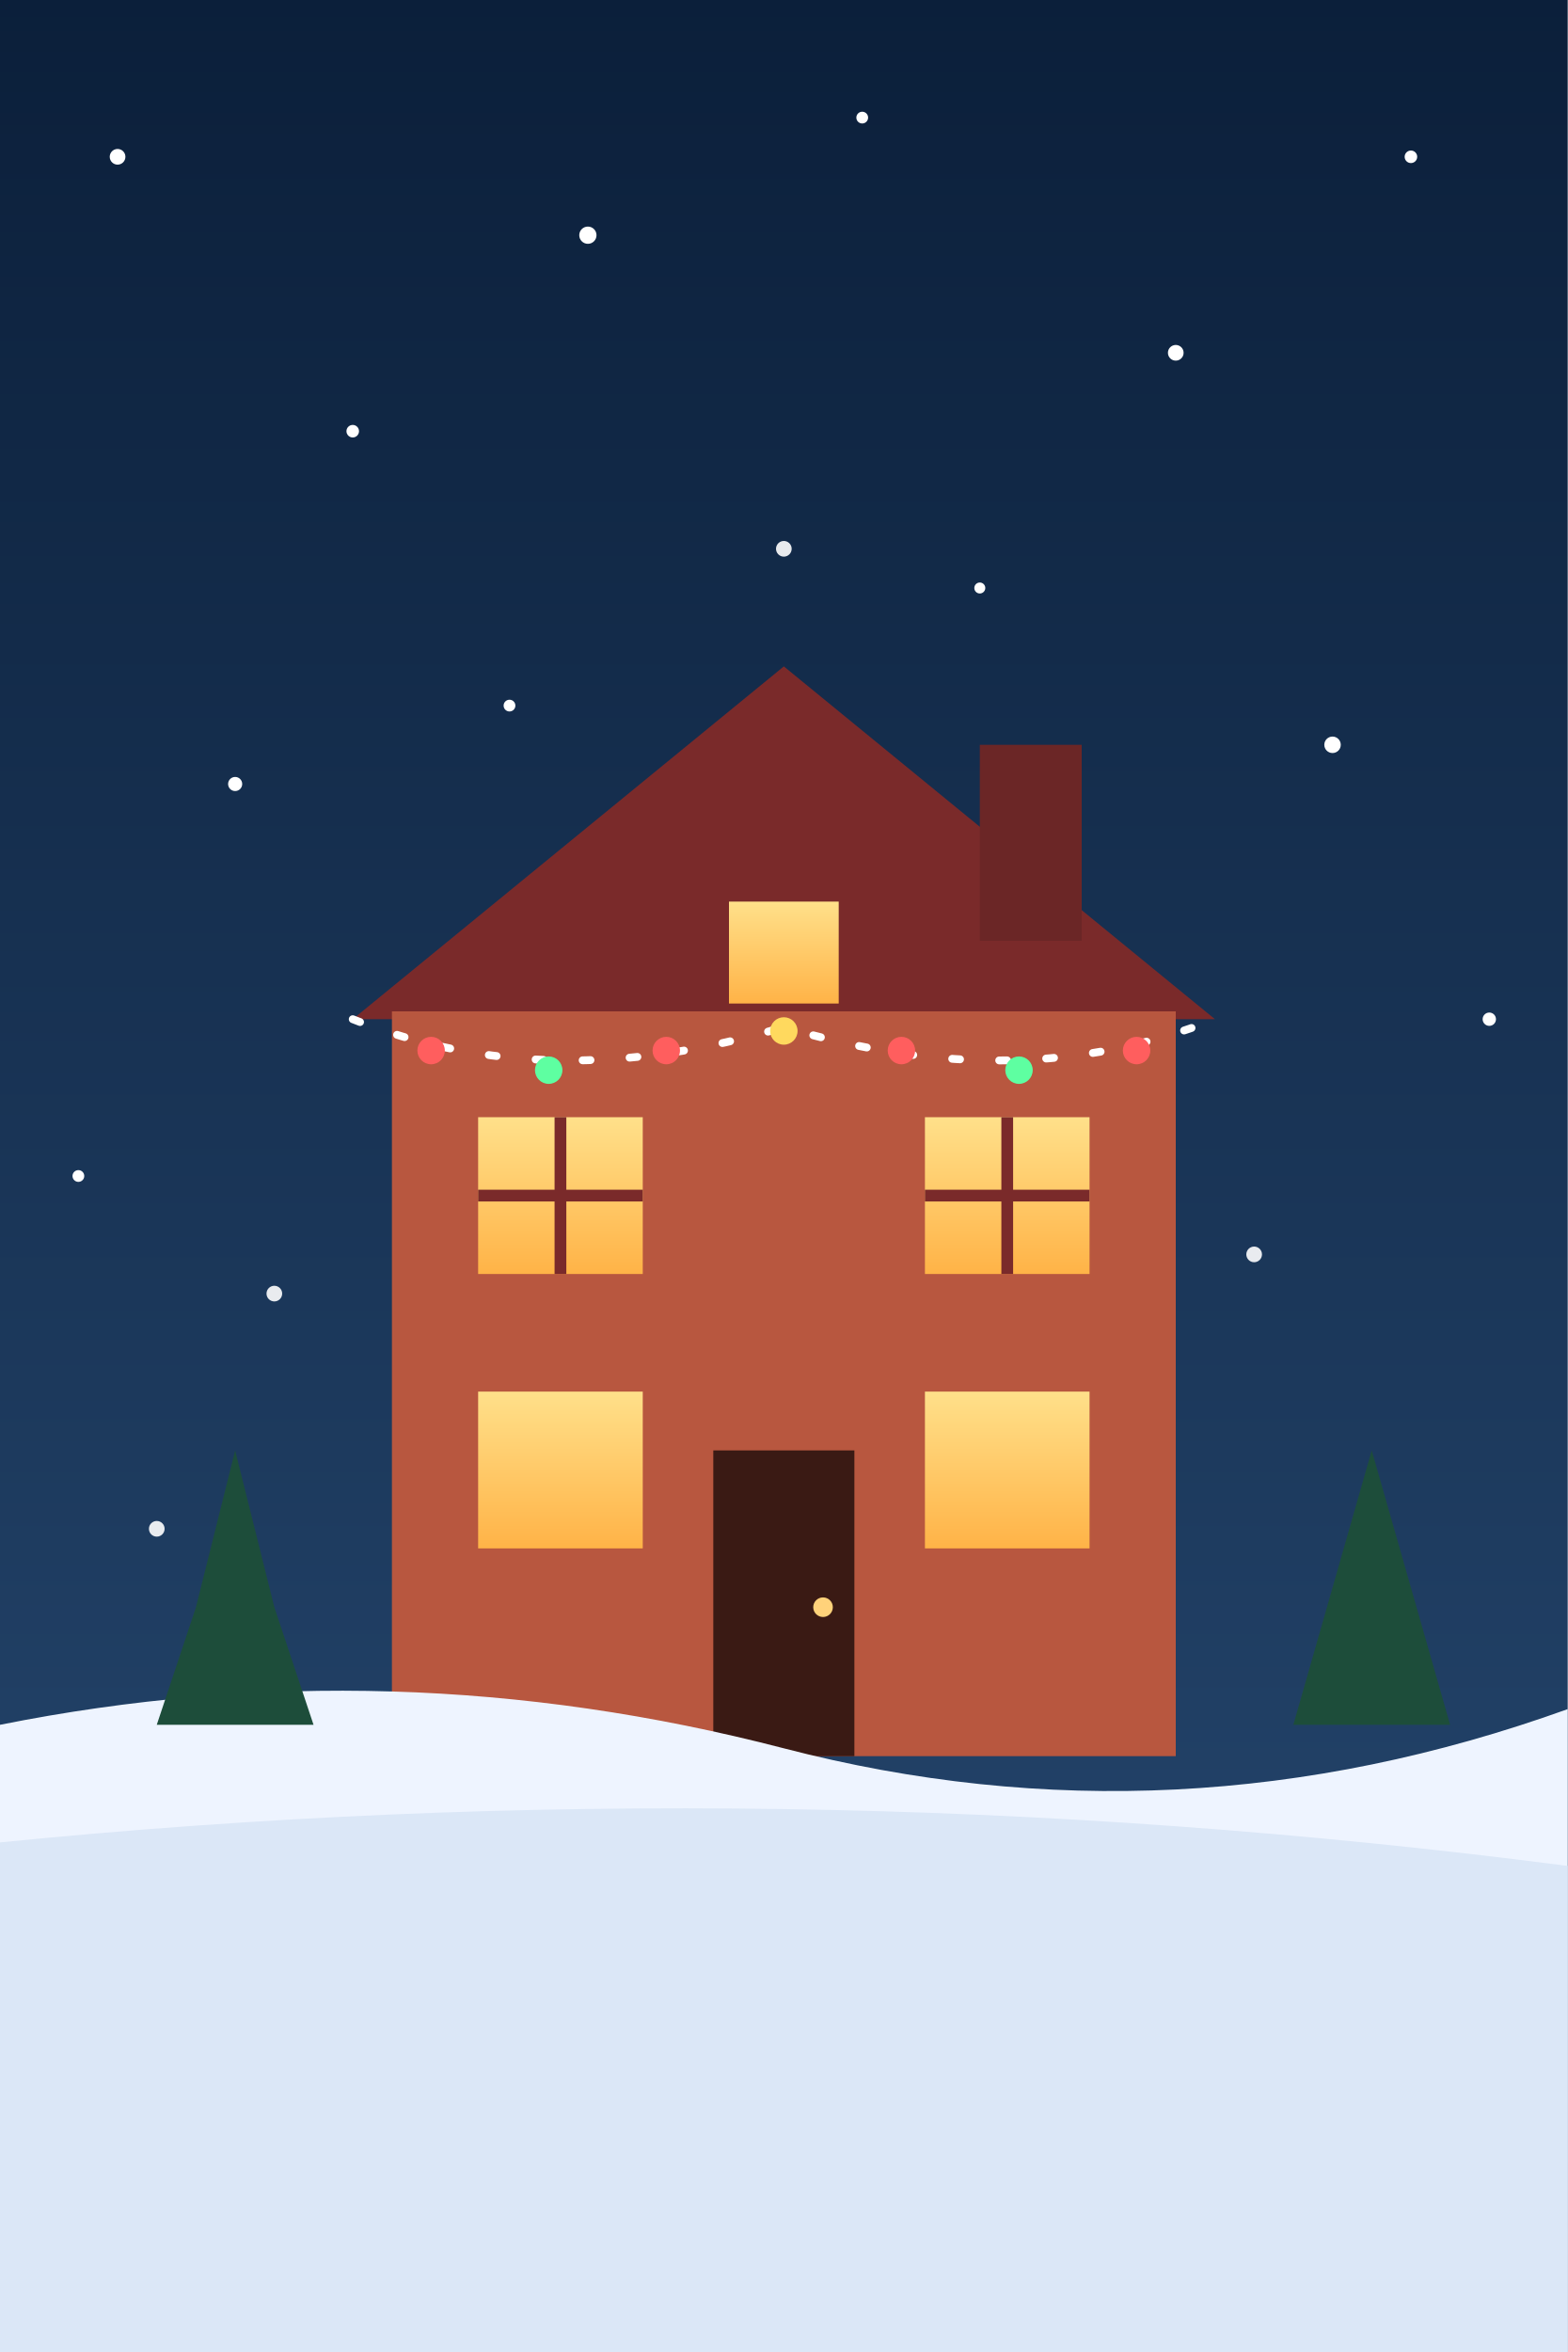
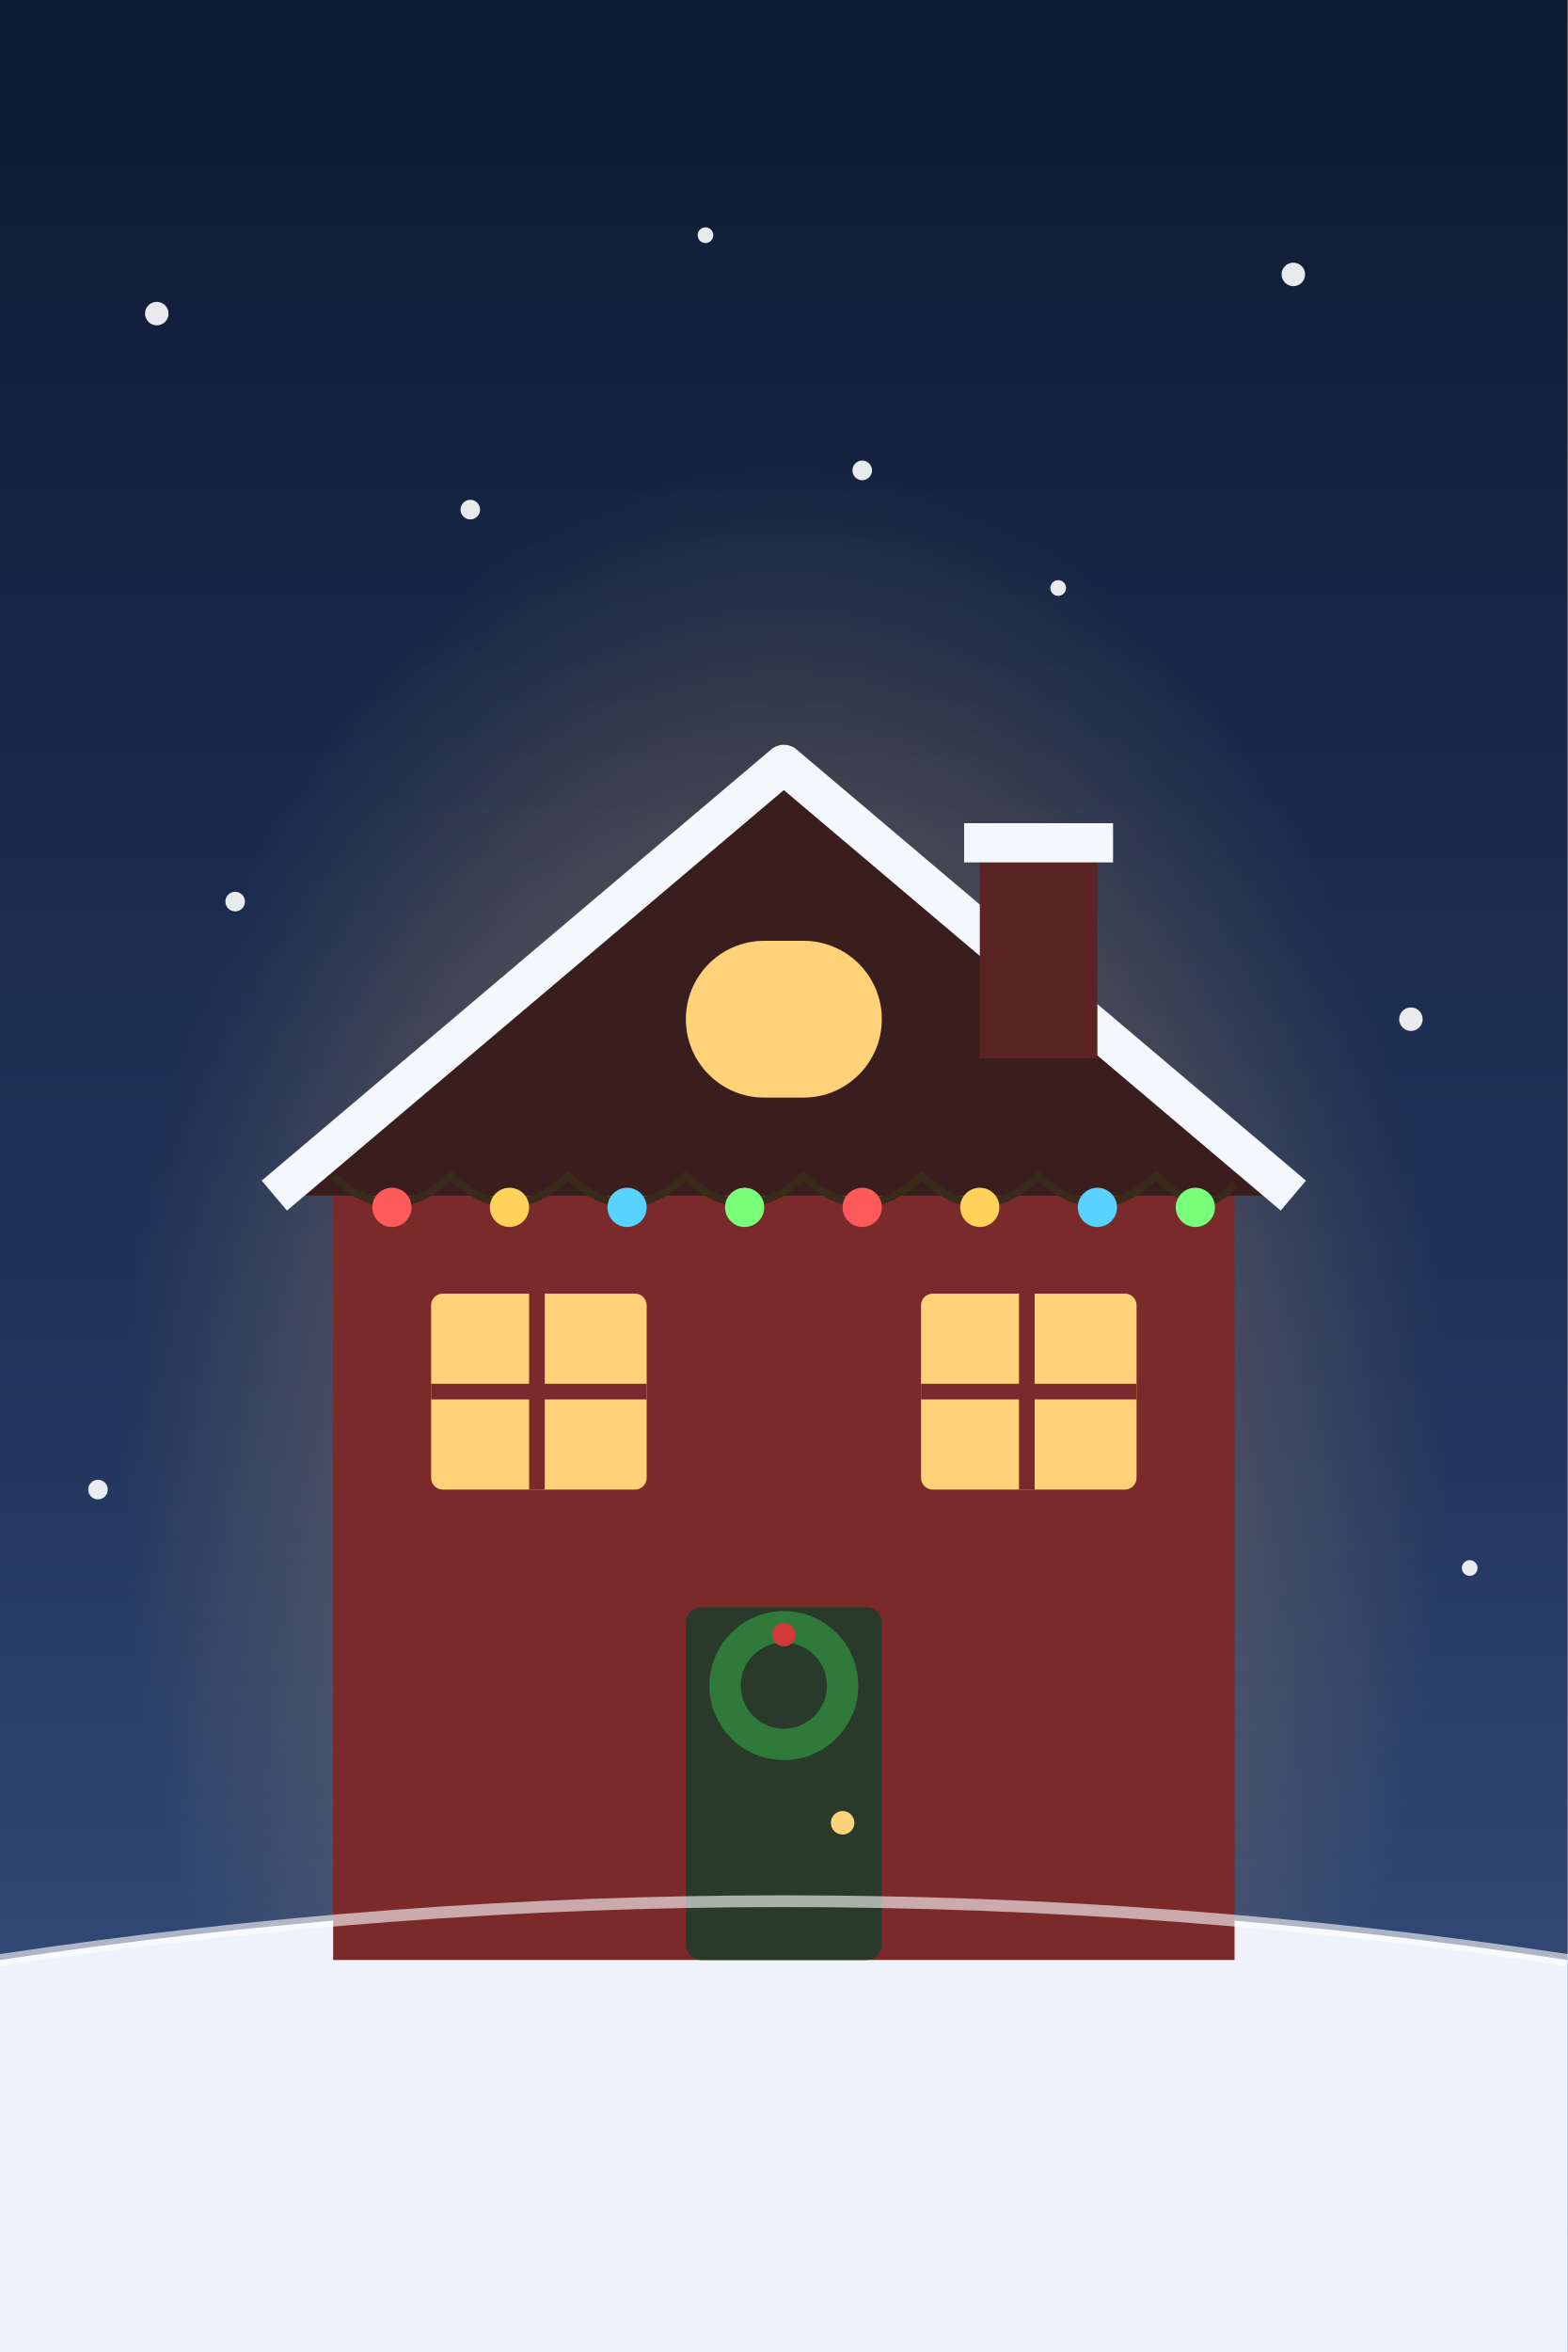
<svg xmlns="http://www.w3.org/2000/svg" viewBox="0 0 400 600">
  <defs>
-     <linearGradient id="s" x1="0" y1="0" x2="0" y2="1">
-       <stop offset="0" stop-color="#0b1f3a" />
-       <stop offset="1" stop-color="#284b74" />
+     <linearGradient id="bg" x1="0" y1="0" x2="0" y2="1">
+       <stop offset="0" stop-color="#0e1a33" />
+       <stop offset=".6" stop-color="#22355e" />
+       <stop offset="1" stop-color="#3c5684" />
    </linearGradient>
-     <linearGradient id="w" x1="0" y1="0" x2="0" y2="1">
-       <stop offset="0" stop-color="#ffe08a" />
-       <stop offset="1" stop-color="#ffb347" />
-     </linearGradient>
+     <radialGradient id="warm" cx=".5" cy=".62" r=".42">
+       <stop offset="0" stop-color="#ffc66b" stop-opacity=".5" />
+       <stop offset="1" stop-color="#ffc66b" stop-opacity="0" />
+     </radialGradient>
  </defs>
-   <rect width="400" height="600" fill="url(#s)" />
-   <g fill="#fff">
-     <circle cx="30" cy="40" r="2" />
-     <circle cx="90" cy="110" r="1.6" />
-     <circle cx="150" cy="60" r="2.2" />
-     <circle cx="220" cy="30" r="1.5" />
-     <circle cx="300" cy="90" r="2" />
-     <circle cx="360" cy="40" r="1.6" />
-     <circle cx="60" cy="200" r="1.8" />
-     <circle cx="340" cy="190" r="2.1" />
-     <circle cx="250" cy="150" r="1.4" />
-     <circle cx="130" cy="180" r="1.5" />
-     <circle cx="380" cy="260" r="1.7" />
-     <circle cx="20" cy="300" r="1.5" />
+   <rect width="400" height="600" fill="url(#bg)" />
+   <rect width="400" height="600" fill="url(#warm)" />
+   <path d="M0 500 Q200 470 400 500 V600 H0z" fill="#eef3fb" />
+   <rect x="85" y="300" width="230" height="200" fill="#7a2a2a" />
+   <path d="M70 305 L200 195 L330 305z" fill="#3a1d1d" />
+   <path d="M70 305 L200 195 L330 305" fill="none" stroke="#f4f7fc" stroke-width="10" stroke-linejoin="round" />
+   <rect x="250" y="215" width="30" height="55" fill="#5a2424" />
+   <rect x="246" y="210" width="38" height="10" fill="#f4f7fc" />
+   <g fill="#ffd27a">
+     <rect x="110" y="330" width="55" height="50" rx="3" />
+     <rect x="235" y="330" width="55" height="50" rx="3" />
+     <rect x="175" y="240" width="50" height="40" rx="20" />
  </g>
-   <path d="M90 260 L200 170 L310 260Z" fill="#7a2a2a" />
-   <rect x="100" y="258" width="200" height="190" fill="#b8573f" />
-   <rect x="250" y="190" width="26" height="50" fill="#6b2626" />
-   <g fill="url(#w)">
-     <rect x="122" y="285" width="42" height="40" />
-     <rect x="236" y="285" width="42" height="40" />
-     <rect x="122" y="355" width="42" height="40" />
-     <rect x="236" y="355" width="42" height="40" />
-     <rect x="186" y="230" width="28" height="26" />
+   <g stroke="#7a2a2a" stroke-width="4">
+     <path d="M137 330 V380 M110 355 H165" />
+     <path d="M262 330 V380 M235 355 H290" />
  </g>
-   <g stroke="#7a2a2a" stroke-width="3">
-     <line x1="143" y1="285" x2="143" y2="325" />
-     <line x1="122" y1="305" x2="164" y2="305" />
-     <line x1="257" y1="285" x2="257" y2="325" />
-     <line x1="236" y1="305" x2="278" y2="305" />
+   <rect x="175" y="410" width="50" height="90" rx="4" fill="#2a3a2a" />
+   <circle cx="200" cy="430" r="15" fill="none" stroke="#2f7a3a" stroke-width="8" />
+   <circle cx="200" cy="417" r="3" fill="#d23a3a" />
+   <circle cx="215" cy="465" r="3" fill="#ffd27a" />
+   <path d="M85 300 q15 14 30 0 q15 14 30 0 q15 14 30 0 q15 14 30 0 q15 14 30 0 q15 14 30 0 q15 14 30 0 q12 12 20 2" fill="none" stroke="#3a2a1a" stroke-width="2" />
+   <g>
+     <circle cx="100" cy="308" r="5" fill="#ff5a5a" />
+     <circle cx="130" cy="308" r="5" fill="#ffd25a" />
+     <circle cx="160" cy="308" r="5" fill="#5ad2ff" />
+     <circle cx="190" cy="308" r="5" fill="#7aff7a" />
+     <circle cx="220" cy="308" r="5" fill="#ff5a5a" />
+     <circle cx="250" cy="308" r="5" fill="#ffd25a" />
+     <circle cx="280" cy="308" r="5" fill="#5ad2ff" />
+     <circle cx="305" cy="308" r="5" fill="#7aff7a" />
  </g>
-   <rect x="182" y="370" width="36" height="78" fill="#3a1a14" />
-   <circle cx="210" cy="410" r="2.5" fill="#ffd27a" />
-   <path d="M90 260 Q140 280 200 262 Q260 280 310 260" stroke="#fff" stroke-width="2" fill="none" stroke-dasharray="2 10" stroke-linecap="round" />
-   <g fill="#ff5e5e">
-     <circle cx="110" cy="268" r="3.5" />
-     <circle cx="170" cy="268" r="3.5" />
-     <circle cx="230" cy="268" r="3.5" />
-     <circle cx="290" cy="268" r="3.5" />
+   <g fill="#ffffff" opacity=".9">
+     <circle cx="40" cy="80" r="3" />
+     <circle cx="120" cy="130" r="2.5" />
+     <circle cx="330" cy="70" r="3" />
+     <circle cx="270" cy="150" r="2" />
+     <circle cx="60" cy="230" r="2.5" />
+     <circle cx="360" cy="260" r="3" />
+     <circle cx="180" cy="60" r="2" />
+     <circle cx="25" cy="380" r="2.5" />
+     <circle cx="375" cy="400" r="2" />
+     <circle cx="220" cy="120" r="2.5" />
  </g>
-   <g fill="#5effa1">
-     <circle cx="140" cy="273" r="3.5" />
-     <circle cx="260" cy="273" r="3.5" />
-   </g>
-   <g fill="#ffd95e">
-     <circle cx="200" cy="263" r="3.5" />
-   </g>
-   <path d="M0 440 Q100 420 200 446 T400 436 V600 H0Z" fill="#eef4ff" />
-   <path d="M0 470 Q200 450 400 476 V600 H0Z" fill="#dbe7f7" />
-   <path d="M40 440 L60 380 L80 440Z M50 410 L60 370 L70 410Z" fill="#1d4d3a" />
-   <path d="M330 440 L350 370 L370 440Z" fill="#1d4d3a" />
-   <g fill="#fff" opacity=".9">
-     <circle cx="70" cy="330" r="2" />
-     <circle cx="320" cy="320" r="2" />
-     <circle cx="200" cy="140" r="2" />
-     <circle cx="40" cy="390" r="2" />
-   </g>
+   <path d="M0 500 Q200 470 400 500" fill="none" stroke="#ffffff" stroke-width="3" opacity=".6" />
</svg>
